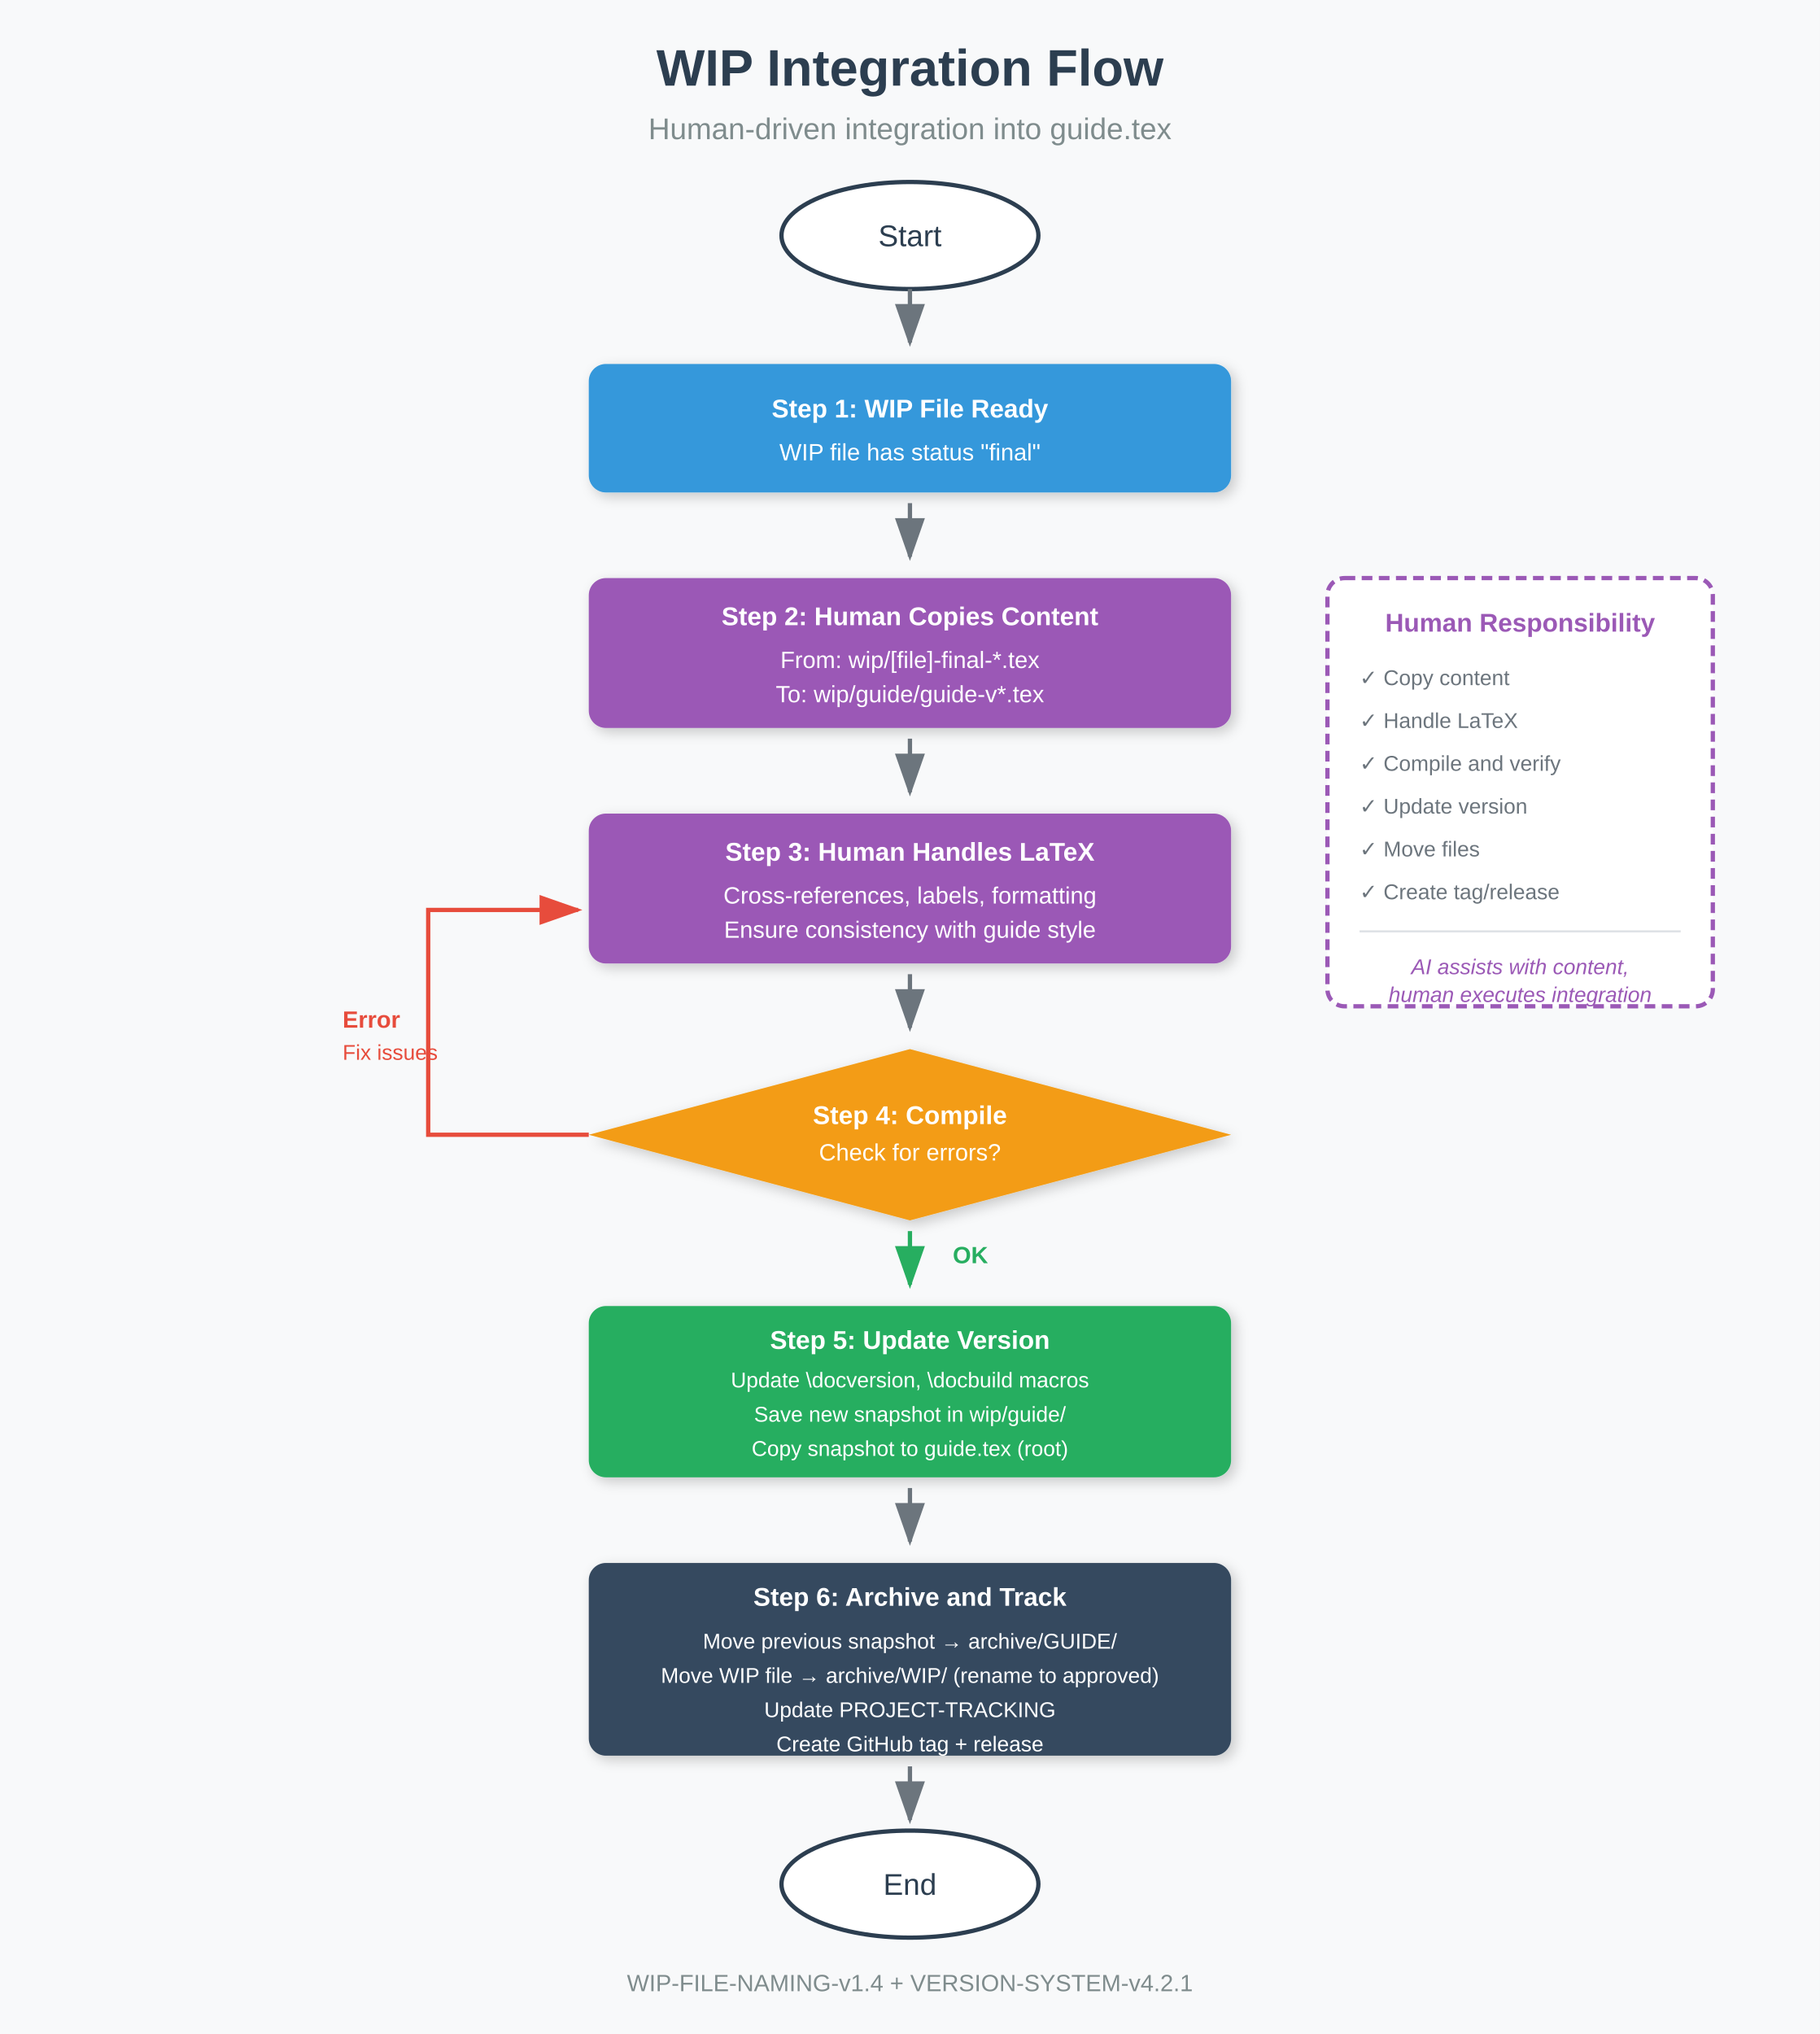
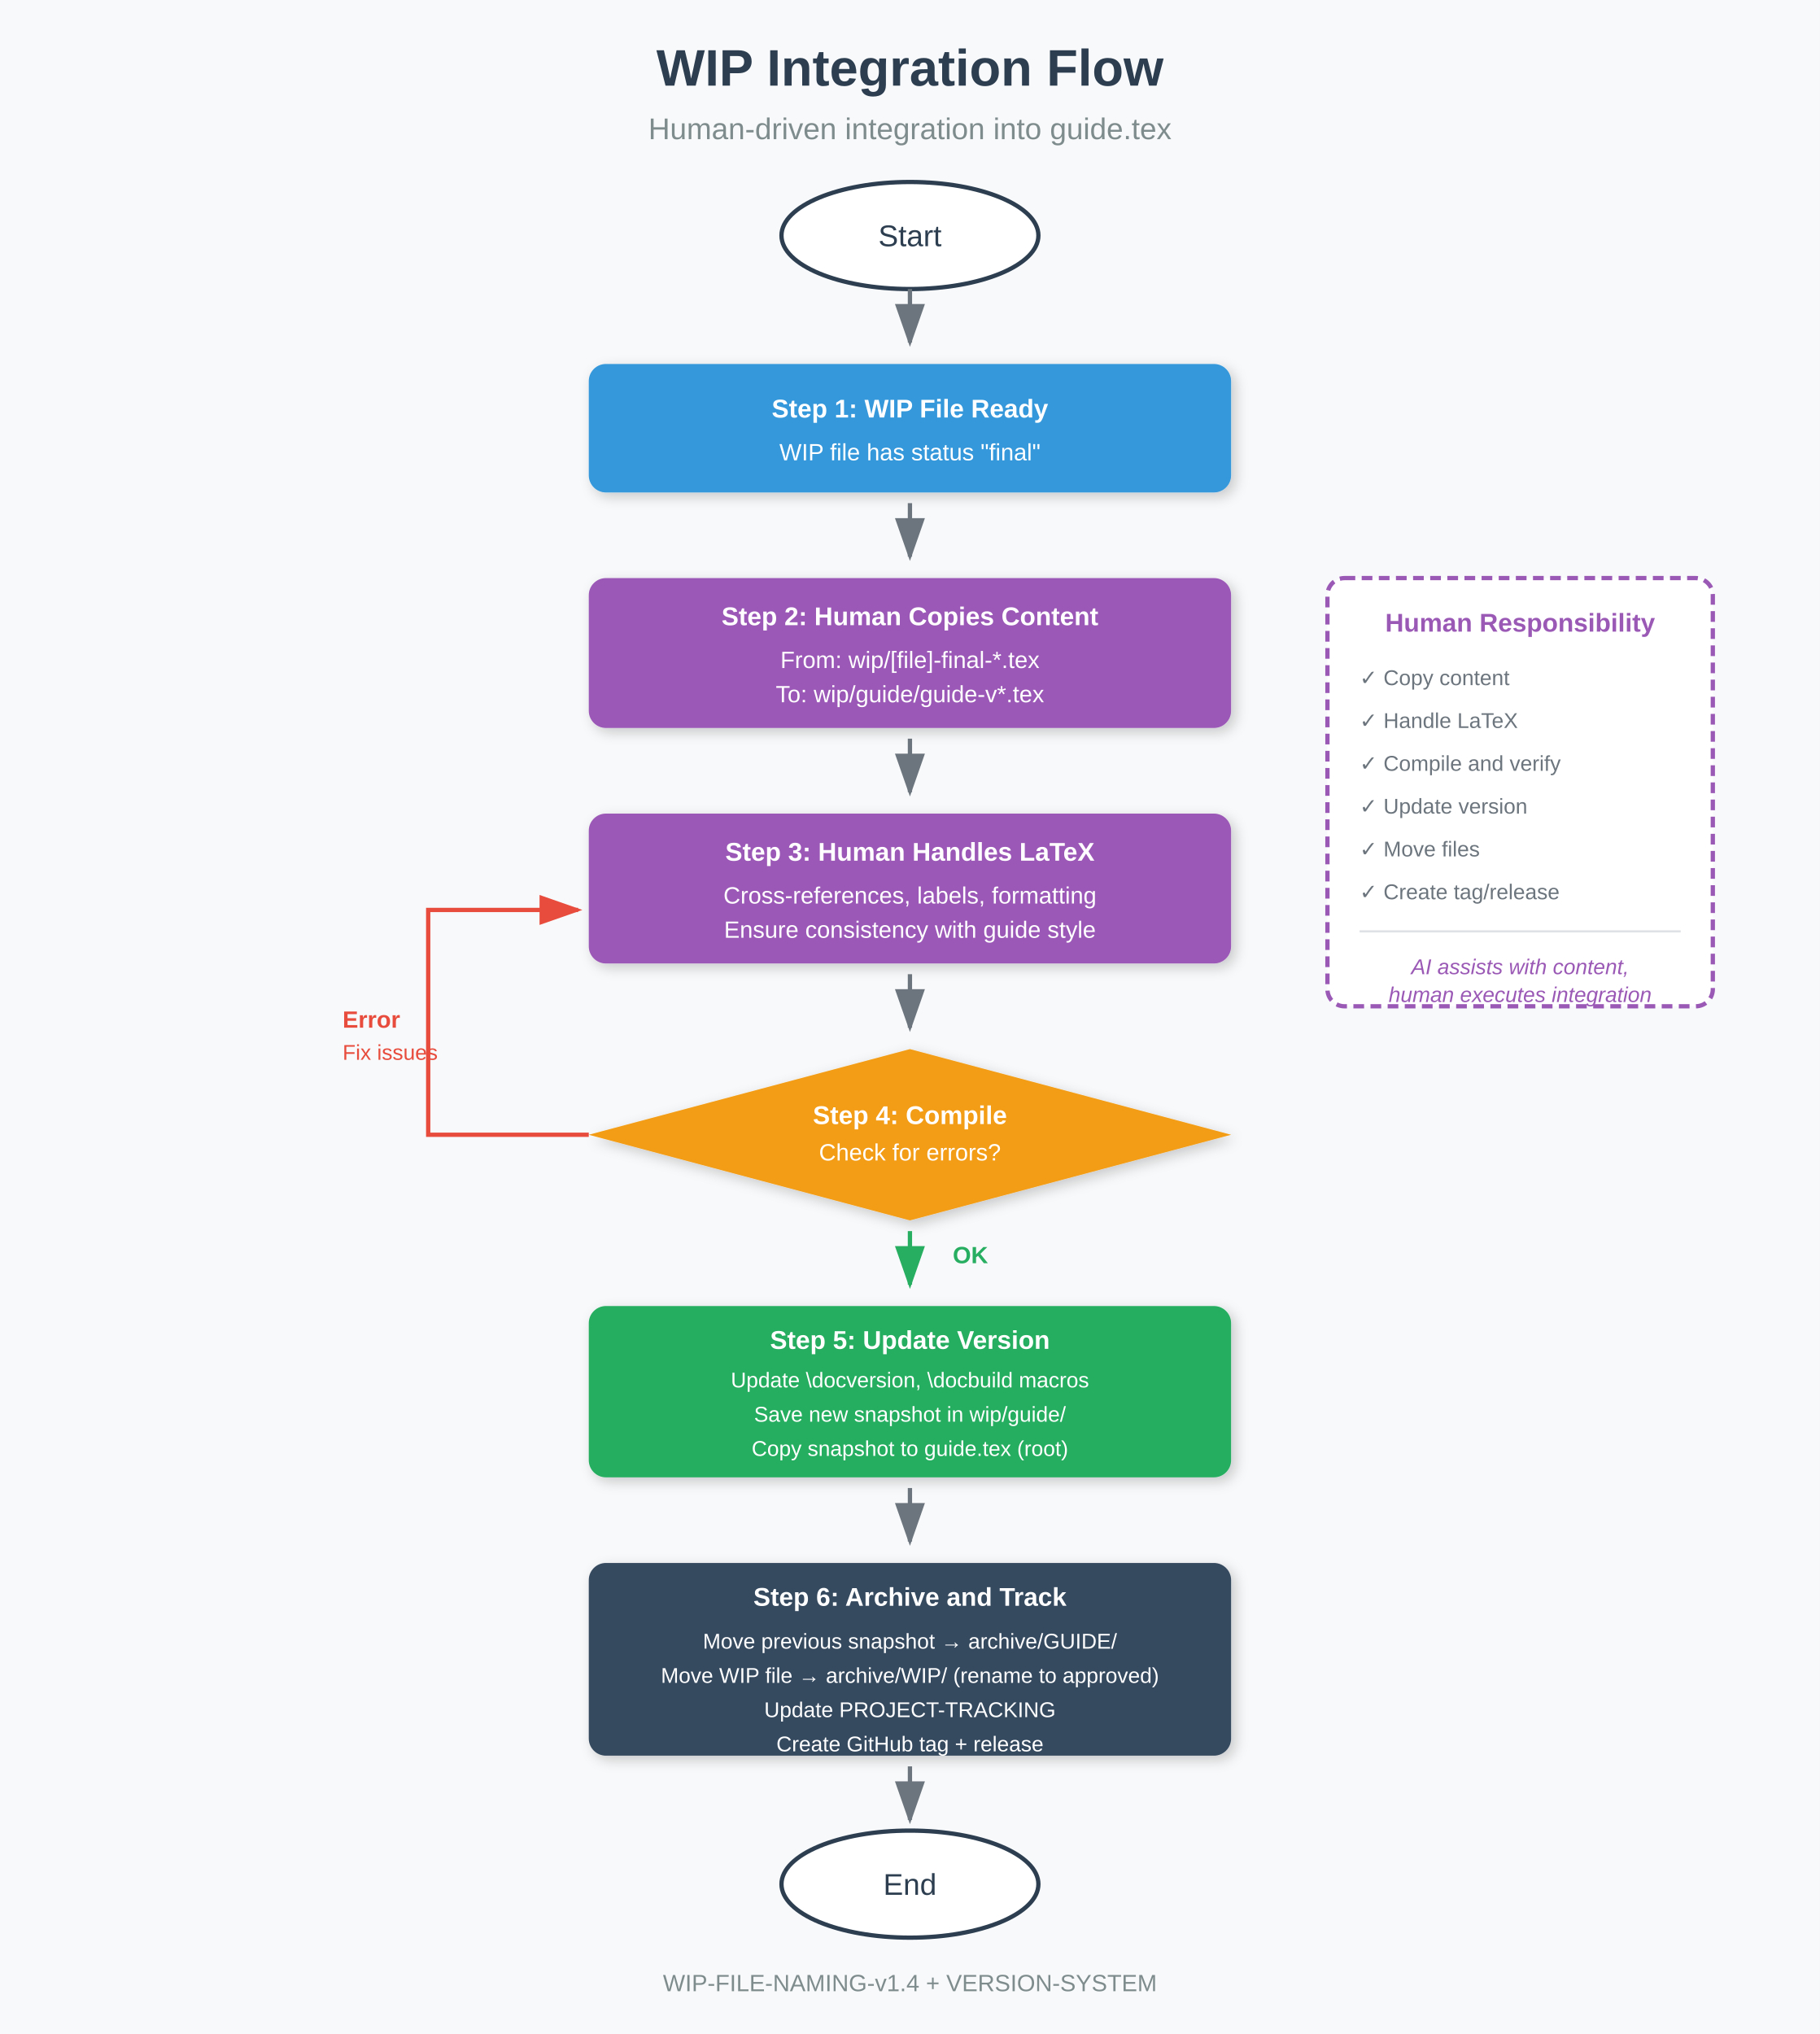
<svg xmlns="http://www.w3.org/2000/svg" viewBox="0 0 850 950">
  <defs>
    <filter id="shadow" x="-20%" y="-20%" width="140%" height="140%">
      <feDropShadow dx="2" dy="2" stdDeviation="3" flood-opacity="0.2" />
    </filter>
    <marker id="arrowhead" markerWidth="10" markerHeight="7" refX="9" refY="3.5" orient="auto">
      <polygon points="0 0, 10 3.5, 0 7" fill="#6C757D" />
    </marker>
    <marker id="arrowGreen" markerWidth="10" markerHeight="7" refX="9" refY="3.5" orient="auto">
      <polygon points="0 0, 10 3.5, 0 7" fill="#27AE60" />
    </marker>
    <marker id="arrowRed" markerWidth="10" markerHeight="7" refX="9" refY="3.5" orient="auto">
      <polygon points="0 0, 10 3.5, 0 7" fill="#E74C3C" />
    </marker>
  </defs>
  <rect width="850" height="950" fill="#F8F9FA" />
  <text x="425" y="40" font-family="Arial, sans-serif" font-size="24" font-weight="bold" fill="#2C3E50" text-anchor="middle">WIP Integration Flow</text>
  <text x="425" y="65" font-family="Arial, sans-serif" font-size="14" fill="#7F8C8D" text-anchor="middle">Human-driven integration into guide.tex</text>
  <ellipse cx="425" cy="110" rx="60" ry="25" fill="#FFF" stroke="#2C3E50" stroke-width="2" />
  <text x="425" y="115" font-family="Arial, sans-serif" font-size="14" fill="#2C3E50" text-anchor="middle">Start</text>
  <path d="M 425 135 L 425 160" stroke="#6C757D" stroke-width="2" marker-end="url(#arrowhead)" />
  <g transform="translate(275, 170)">
    <rect x="0" y="0" width="300" height="60" rx="8" fill="#3498DB" filter="url(#shadow)" />
    <text x="150" y="25" font-family="Arial, sans-serif" font-size="12" fill="#FFF" text-anchor="middle" font-weight="bold">Step 1: WIP File Ready</text>
    <text x="150" y="45" font-family="Arial, sans-serif" font-size="11" fill="#FFF" text-anchor="middle">WIP file has status "final"</text>
  </g>
  <path d="M 425 235 L 425 260" stroke="#6C757D" stroke-width="2" marker-end="url(#arrowhead)" />
  <g transform="translate(275, 270)">
    <rect x="0" y="0" width="300" height="70" rx="8" fill="#9B59B6" filter="url(#shadow)" />
    <text x="150" y="22" font-family="Arial, sans-serif" font-size="12" fill="#FFF" text-anchor="middle" font-weight="bold">Step 2: Human Copies Content</text>
    <text x="150" y="42" font-family="Arial, sans-serif" font-size="11" fill="#FFF" text-anchor="middle">From: wip/[file]-final-*.tex</text>
    <text x="150" y="58" font-family="Arial, sans-serif" font-size="11" fill="#FFF" text-anchor="middle">To: wip/guide/guide-v*.tex</text>
  </g>
  <path d="M 425 345 L 425 370" stroke="#6C757D" stroke-width="2" marker-end="url(#arrowhead)" />
  <g transform="translate(275, 380)">
    <rect x="0" y="0" width="300" height="70" rx="8" fill="#9B59B6" filter="url(#shadow)" />
    <text x="150" y="22" font-family="Arial, sans-serif" font-size="12" fill="#FFF" text-anchor="middle" font-weight="bold">Step 3: Human Handles LaTeX</text>
    <text x="150" y="42" font-family="Arial, sans-serif" font-size="11" fill="#FFF" text-anchor="middle">Cross-references, labels, formatting</text>
    <text x="150" y="58" font-family="Arial, sans-serif" font-size="11" fill="#FFF" text-anchor="middle">Ensure consistency with guide style</text>
  </g>
  <path d="M 425 455 L 425 480" stroke="#6C757D" stroke-width="2" marker-end="url(#arrowhead)" />
  <g transform="translate(275, 490)">
    <polygon points="150,0 300,40 150,80 0,40" fill="#F39C12" filter="url(#shadow)" />
    <text x="150" y="35" font-family="Arial, sans-serif" font-size="12" fill="#FFF" text-anchor="middle" font-weight="bold">Step 4: Compile</text>
    <text x="150" y="52" font-family="Arial, sans-serif" font-size="11" fill="#FFF" text-anchor="middle">Check for errors?</text>
  </g>
  <path d="M 275 530 L 200 530 L 200 425 L 270 425" stroke="#E74C3C" stroke-width="2" fill="none" marker-end="url(#arrowRed)" />
  <text x="160" y="480" font-family="Arial, sans-serif" font-size="11" fill="#E74C3C" font-weight="bold">Error</text>
  <text x="160" y="495" font-family="Arial, sans-serif" font-size="10" fill="#E74C3C">Fix issues</text>
  <path d="M 425 575 L 425 600" stroke="#27AE60" stroke-width="2" marker-end="url(#arrowGreen)" />
  <text x="445" y="590" font-family="Arial, sans-serif" font-size="11" fill="#27AE60" font-weight="bold">OK</text>
  <g transform="translate(275, 610)">
    <rect x="0" y="0" width="300" height="80" rx="8" fill="#27AE60" filter="url(#shadow)" />
    <text x="150" y="20" font-family="Arial, sans-serif" font-size="12" fill="#FFF" text-anchor="middle" font-weight="bold">Step 5: Update Version</text>
    <text x="150" y="38" font-family="Arial, sans-serif" font-size="10" fill="#FFF" text-anchor="middle">Update \docversion, \docbuild macros</text>
    <text x="150" y="54" font-family="Arial, sans-serif" font-size="10" fill="#FFF" text-anchor="middle">Save new snapshot in wip/guide/</text>
    <text x="150" y="70" font-family="Arial, sans-serif" font-size="10" fill="#FFF" text-anchor="middle">Copy snapshot to guide.tex (root)</text>
  </g>
  <path d="M 425 695 L 425 720" stroke="#6C757D" stroke-width="2" marker-end="url(#arrowhead)" />
  <g transform="translate(275, 730)">
    <rect x="0" y="0" width="300" height="90" rx="8" fill="#34495E" filter="url(#shadow)" />
    <text x="150" y="20" font-family="Arial, sans-serif" font-size="12" fill="#FFF" text-anchor="middle" font-weight="bold">Step 6: Archive and Track</text>
    <text x="150" y="40" font-family="Arial, sans-serif" font-size="10" fill="#FFF" text-anchor="middle">Move previous snapshot → archive/GUIDE/</text>
    <text x="150" y="56" font-family="Arial, sans-serif" font-size="10" fill="#FFF" text-anchor="middle">Move WIP file → archive/WIP/ (rename to approved)</text>
    <text x="150" y="72" font-family="Arial, sans-serif" font-size="10" fill="#FFF" text-anchor="middle">Update PROJECT-TRACKING</text>
    <text x="150" y="88" font-family="Arial, sans-serif" font-size="10" fill="#FFF" text-anchor="middle">Create GitHub tag + release</text>
  </g>
  <path d="M 425 825 L 425 850" stroke="#6C757D" stroke-width="2" marker-end="url(#arrowhead)" />
  <ellipse cx="425" cy="880" rx="60" ry="25" fill="#FFF" stroke="#2C3E50" stroke-width="2" />
  <text x="425" y="885" font-family="Arial, sans-serif" font-size="14" fill="#2C3E50" text-anchor="middle">End</text>
  <g transform="translate(620, 270)">
    <rect x="0" y="0" width="180" height="200" rx="8" fill="#FFF" stroke="#9B59B6" stroke-width="2" stroke-dasharray="5,3" />
    <text x="90" y="25" font-family="Arial, sans-serif" font-size="12" fill="#9B59B6" text-anchor="middle" font-weight="bold">Human Responsibility</text>
    <text x="15" y="50" font-family="Arial, sans-serif" font-size="10" fill="#6C757D">✓ Copy content</text>
    <text x="15" y="70" font-family="Arial, sans-serif" font-size="10" fill="#6C757D">✓ Handle LaTeX</text>
    <text x="15" y="90" font-family="Arial, sans-serif" font-size="10" fill="#6C757D">✓ Compile and verify</text>
    <text x="15" y="110" font-family="Arial, sans-serif" font-size="10" fill="#6C757D">✓ Update version</text>
    <text x="15" y="130" font-family="Arial, sans-serif" font-size="10" fill="#6C757D">✓ Move files</text>
    <text x="15" y="150" font-family="Arial, sans-serif" font-size="10" fill="#6C757D">✓ Create tag/release</text>
    <line x1="15" y1="165" x2="165" y2="165" stroke="#DEE2E6" stroke-width="1" />
    <text x="90" y="185" font-family="Arial, sans-serif" font-size="10" fill="#9B59B6" text-anchor="middle" font-style="italic">AI assists with content,</text>
    <text x="90" y="198" font-family="Arial, sans-serif" font-size="10" fill="#9B59B6" text-anchor="middle" font-style="italic">human executes integration</text>
  </g>
-   <text x="425" y="930" font-family="Arial, sans-serif" font-size="11" fill="#7F8C8D" text-anchor="middle">WIP-FILE-NAMING-v1.4 + VERSION-SYSTEM-v4.2.1</text>
+   <text x="425" y="930" font-family="Arial, sans-serif" font-size="11" fill="#7F8C8D" text-anchor="middle">WIP-FILE-NAMING-v1.4 + VERSION-SYSTEM</text>
</svg>
